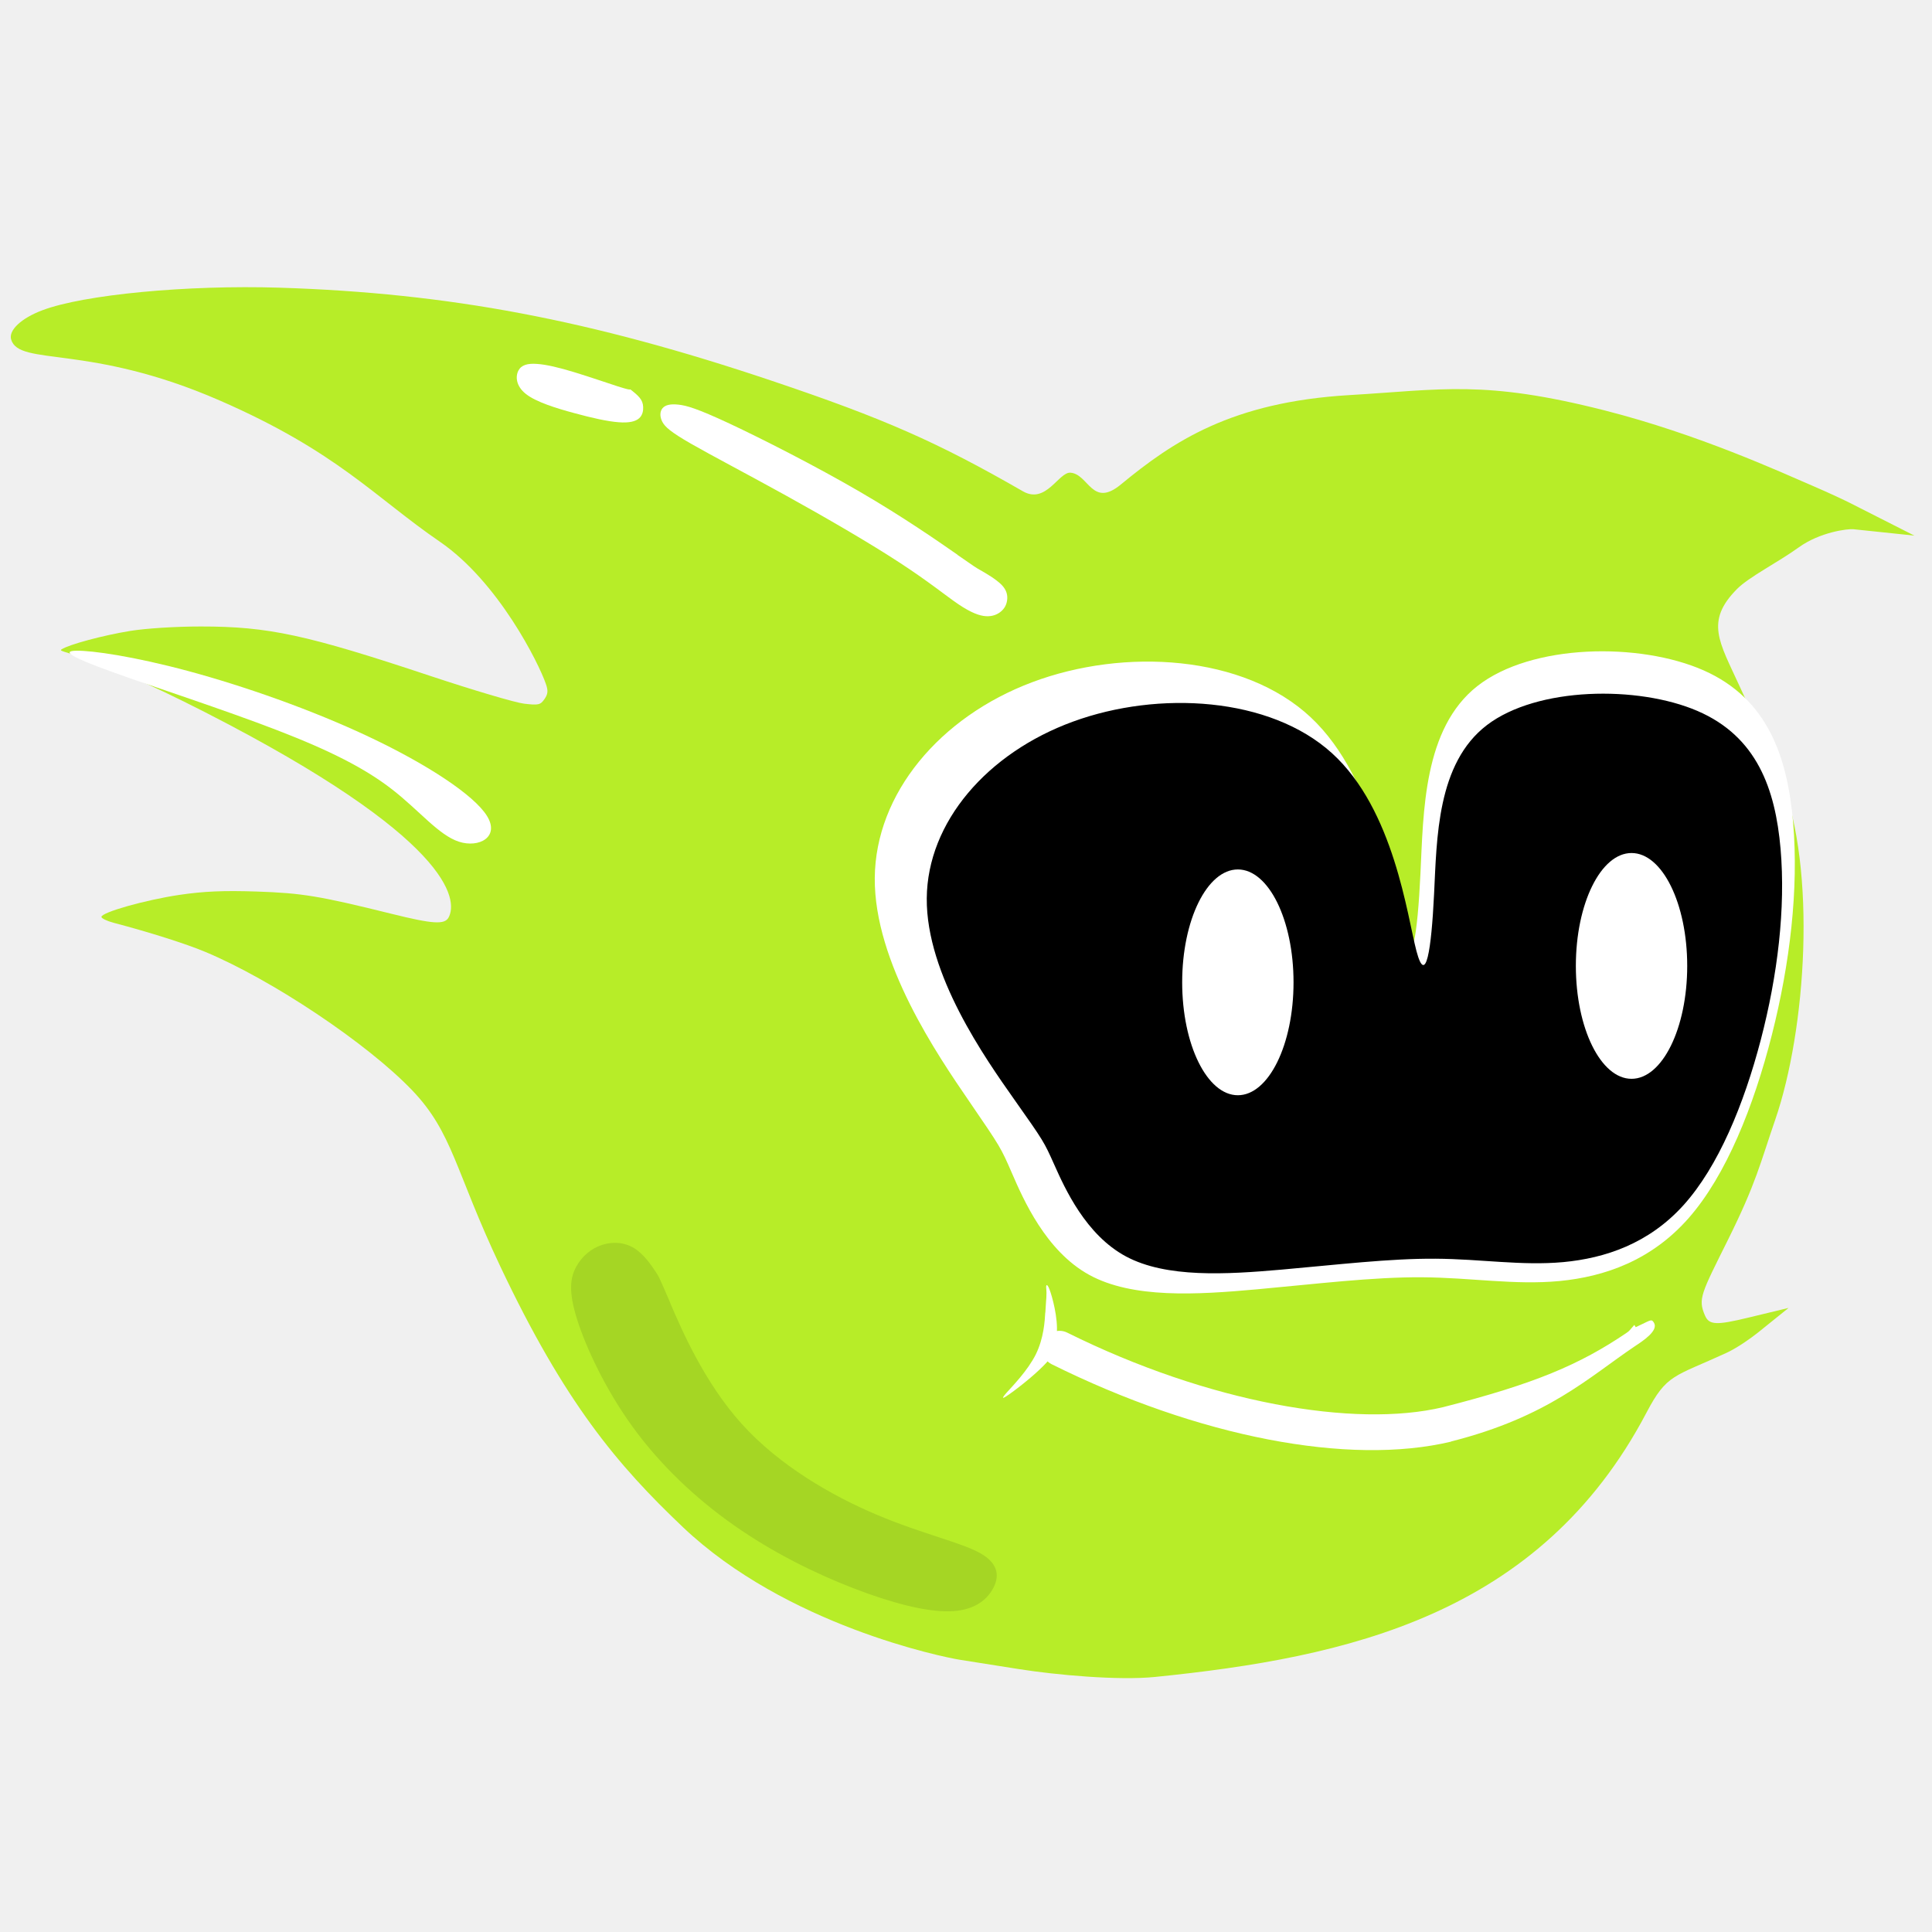
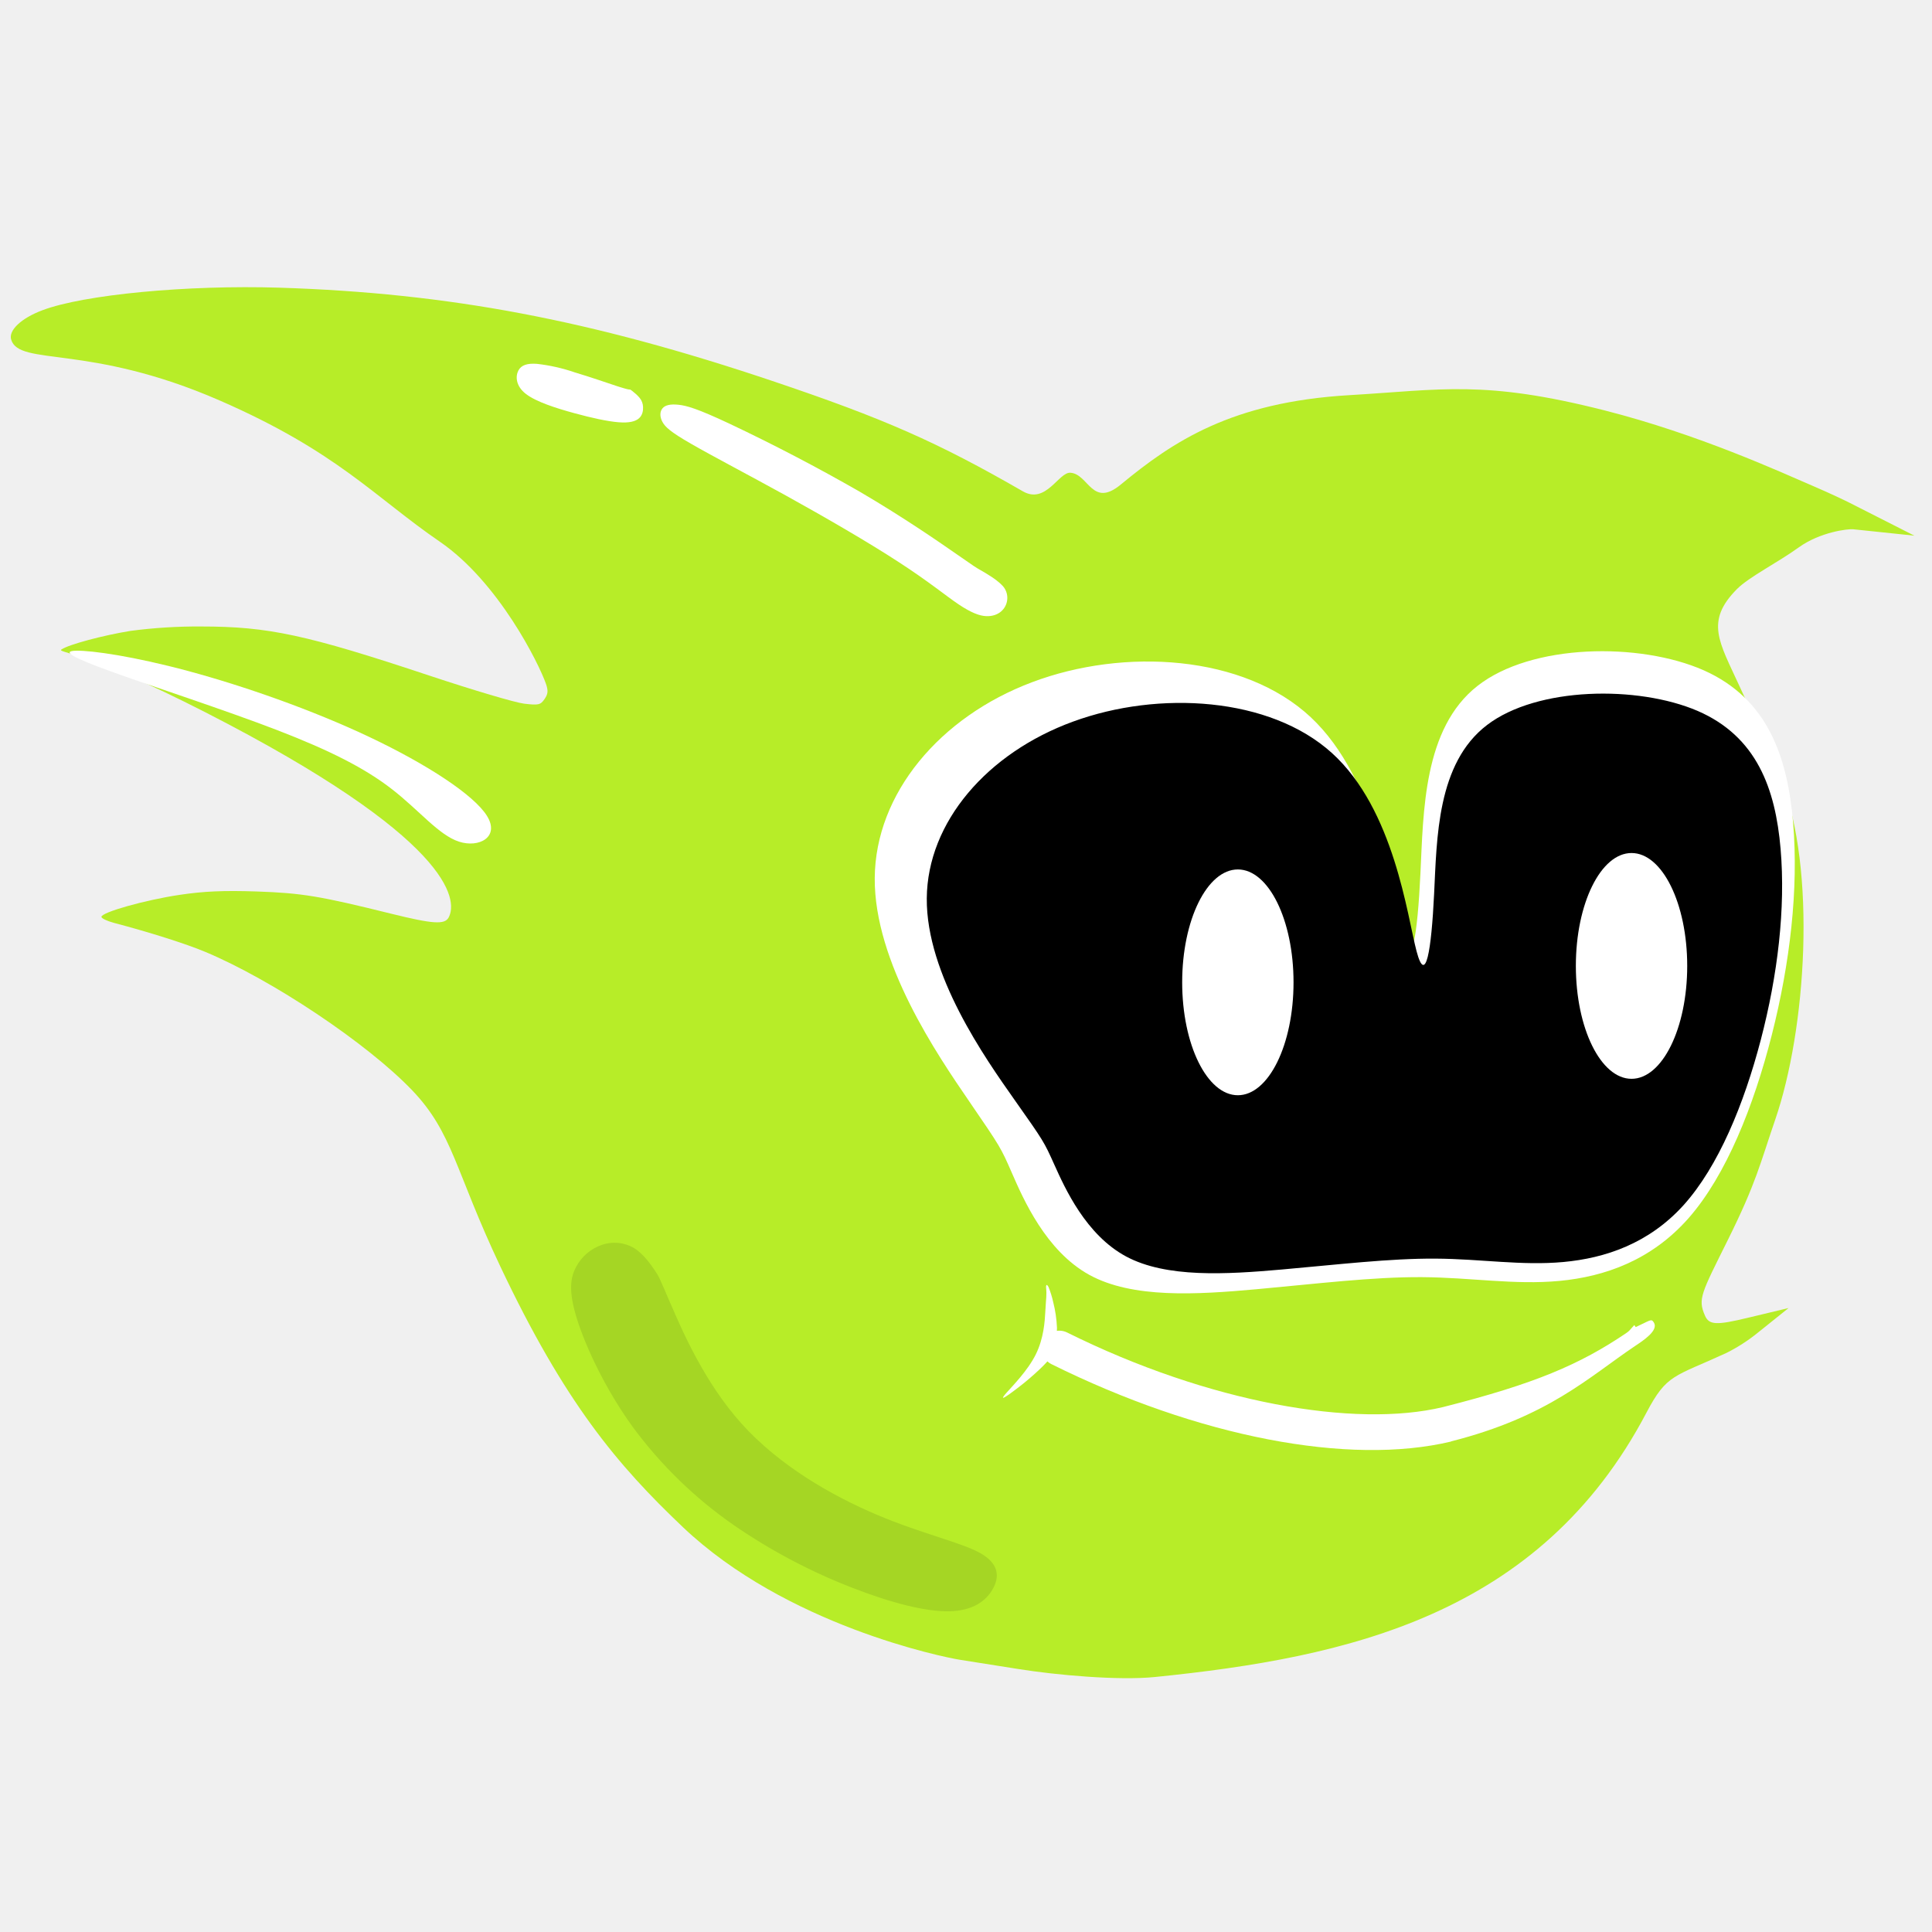
- <svg xmlns="http://www.w3.org/2000/svg" width="128" height="128" viewBox="0 0 33.867 33.867" version="1.1" id="svg1">
-   <defs id="defs1">
-     </defs>
-   <g id="layer1">
-     <g id="g1">
-       <path style="opacity:0;fill:#f9f9f9;fill-opacity:1;fill-rule:evenodd;stroke:#ffffff;stroke-width:0.107;stroke-linecap:round;stroke-dasharray:none;stroke-opacity:0;paint-order:markers stroke fill" d="m 86.756,71.772 c -0.31,-0.293 -0.929,-0.878 -1.222,-1.858 -0.293,-0.98 -0.259,-2.354 -0.101,-3.21 0.158,-0.856 0.439,-1.194 0.839,-1.273 0.4,-0.079 0.918,0.101 1.419,0.693 0.501,0.591 0.985,1.594 1.391,2.179 0.405,0.586 0.732,0.755 1.03,0.738 0.298,-0.017 0.569,-0.22 0.901,-0.873 0.332,-0.653 0.726,-1.757 1.104,-2.348 0.377,-0.591 0.738,-0.67 0.974,-0.501 0.237,0.169 0.349,0.586 0.405,1.081 0.056,0.496 0.056,1.07 -0.056,1.734 -0.113,0.664 -0.338,1.419 -0.546,1.954 -0.208,0.535 -0.4,0.85 -0.653,1.092 -0.253,0.242 -0.569,0.411 -0.867,0.608 -0.298,0.197 -0.58,0.422 -0.845,0.501 -0.265,0.079 -0.512,0.011 -0.862,-0.006 -0.349,-0.017 -0.8,0.017 -1.137,0.028 -0.338,0.011 -0.563,-2e-6 -0.788,-0.045 -0.225,-0.045 -0.45,-0.124 -0.563,-0.163 -0.113,-0.039 -0.113,-0.039 -0.422,-0.332 z" id="path16" transform="matrix(0.657021,0,0,0.657021,-26.30788,-26.28609)" />
-       <g id="path30" transform="matrix(1.479299,0,0,1.479299,-22.36593,-22.85679)">
-         <path style="color:#000000;fill:#000000;fill-opacity:0;fill-rule:evenodd;stroke-linecap:round;-inkscape-stroke:none;paint-order:markers stroke fill" d="m 28.683,12.886 c -0.133,-0.286 -0.265,-0.573 -0.582,-0.867 -0.317,-0.294 -0.818,-0.596 -1.114,-0.743 -0.296,-0.147 -0.387,-0.139 -0.479,-0.132" id="path32" />
-       </g>
-       <path style="fill:#b7ed28;fill-opacity:1;fill-rule:evenodd;stroke:#e1ff00;stroke-width:0.02;stroke-linecap:round;stroke-dasharray:none;stroke-opacity:0;paint-order:markers stroke fill" d="M 16.826,29.095 C 16.522,29.047 13.78,28.487 11.972,26.771 10.819,25.677 9.9,24.587 8.773,22.206 7.971,20.512 7.941,19.859 7.221,19.108 6.432,18.286 4.768,17.174 3.591,16.683 3.258,16.544 2.625,16.343 1.992,16.176 c -0.118,-0.031 -0.214,-0.078 -0.214,-0.103 0,-0.08 0.768,-0.297 1.366,-0.386 0.426,-0.063 0.771,-0.078 1.352,-0.059 0.799,0.027 1.102,0.077 2.365,0.39 0.728,0.181 0.932,0.193 1.002,0.066 0.169,-0.31 0.053,-1.388 -4.26,-3.595 -2.147,-1.099 -2.617,-1.045 -2.524,-1.106 0.13,-0.085 0.724,-0.245 1.202,-0.323 0.278,-0.045 0.798,-0.078 1.239,-0.078 1.184,-3.19e-4 1.849,0.143 4.024,0.867 0.749,0.249 1.488,0.468 1.642,0.486 0.252,0.03 0.288,0.022 0.358,-0.08 0.062,-0.089 0.067,-0.146 0.025,-0.266 C 9.449,11.637 8.741,10.202 7.709,9.495 6.57,8.715 5.917,7.921 3.853,7.021 1.558,6.02 0.341,6.424 0.196,5.954 0.145,5.792 0.37,5.579 0.742,5.439 1.469,5.164 3.279,4.992 4.901,5.043 c 2.97,0.094 5.453,0.564 8.634,1.634 1.956,0.658 2.897,1.072 4.396,1.935 0.406,0.234 0.629,-0.343 0.835,-0.326 0.32,0.027 0.376,0.624 0.882,0.207 0.913,-0.753 1.94,-1.445 4.005,-1.567 1.626,-0.096 2.359,-0.27 4.474,0.268 1.652,0.42 3.095,1.085 3.67,1.332 0.279,0.12 0.569,0.258 0.629,0.289 l 1.132,0.574 -1.069,-0.112 c -0.096,-0.01 -0.582,0.048 -0.956,0.317 -0.374,0.269 -0.871,0.517 -1.083,0.73 -0.566,0.569 -0.31,0.929 0.04,1.696 0.259,0.57 0.503,1.069 0.727,1.633 0.634,1.59 0.445,4.395 -0.098,5.975 -0.265,0.769 -0.332,1.106 -0.828,2.104 -0.468,0.943 -0.531,1.035 -0.403,1.33 0.073,0.168 0.205,0.169 0.757,0.036 l 0.708,-0.171 -0.539,0.434 c -0.115,0.092 -0.354,0.264 -0.554,0.356 -0.918,0.422 -1.04,0.365 -1.397,1.044 -1.87,3.559 -5.252,4.294 -8.614,4.635 -0.642,0.065 -1.737,-0.034 -2.398,-0.139 z" id="path15" />
-       <path style="fill:#ffffff;fill-opacity:1;fill-rule:evenodd;stroke:#000000;stroke-width:0.727;stroke-linecap:round;stroke-dasharray:none;stroke-opacity:0;paint-order:markers stroke fill" d="m 105.935,60.452 c -0.423,-0.42 -1.27,-1.26 -1.413,-2.136 -0.143,-0.876 0.416,-1.788 1.348,-2.317 0.931,-0.529 2.235,-0.676 3.066,-0.152 0.831,0.524 1.191,1.718 1.368,2.102 0.177,0.384 0.17,-0.042 0.092,-0.687 -0.077,-0.644 -0.226,-1.507 0.281,-2.046 0.508,-0.539 1.671,-0.755 2.412,-0.58 0.74,0.175 1.057,0.74 1.235,1.415 0.177,0.674 0.215,1.458 0.146,2.232 -0.069,0.774 -0.244,1.538 -0.571,2.048 -0.327,0.51 -0.804,0.764 -1.282,0.892 -0.478,0.127 -0.956,0.127 -1.489,0.215 -0.534,0.088 -1.123,0.263 -1.76,0.43 -0.637,0.167 -1.322,0.326 -1.832,0.159 -0.51,-0.167 -0.844,-0.661 -1.011,-0.908 -0.167,-0.247 -0.167,-0.247 -0.59,-0.667 z" id="path41" transform="matrix(1.579884,0.2818118,-0.2706214,1.645214,-134.0168,-110.0058)" />
-       <path style="fill:#000000;fill-opacity:1;fill-rule:evenodd;stroke:#ffffff;stroke-width:0.107;stroke-linecap:round;stroke-dasharray:none;stroke-opacity:0;paint-order:markers stroke fill" d="m 105.935,60.452 c -0.423,-0.42 -1.27,-1.26 -1.413,-2.136 -0.143,-0.876 0.416,-1.788 1.348,-2.317 0.931,-0.529 2.235,-0.676 3.066,-0.152 0.831,0.524 1.191,1.718 1.368,2.102 0.177,0.384 0.17,-0.042 0.092,-0.687 -0.077,-0.644 -0.226,-1.507 0.281,-2.046 0.508,-0.539 1.671,-0.755 2.412,-0.58 0.74,0.175 1.057,0.74 1.235,1.415 0.177,0.674 0.215,1.458 0.146,2.232 -0.069,0.774 -0.244,1.538 -0.571,2.048 -0.327,0.51 -0.804,0.764 -1.282,0.892 -0.478,0.127 -0.956,0.127 -1.489,0.215 -0.534,0.088 -1.123,0.263 -1.76,0.43 -0.637,0.167 -1.322,0.326 -1.832,0.159 -0.51,-0.167 -0.844,-0.661 -1.011,-0.908 -0.167,-0.247 -0.167,-0.247 -0.59,-0.667 z" id="path17" transform="matrix(1.468764,0.2543798,-0.2515873,1.485066,-122.6009,-97.44365)" />
-       <ellipse style="fill:#ffffff;fill-opacity:1;fill-rule:evenodd;stroke:#ffffff;stroke-width:0.198;stroke-linecap:round;stroke-dasharray:none;stroke-opacity:0;paint-order:markers stroke fill" id="path18" cx="21.699" cy="17.22" rx="0.976" ry="1.979" />
-       <ellipse style="fill:#ffffff;fill-opacity:1;fill-rule:evenodd;stroke:#ffffff;stroke-width:0.198;stroke-linecap:round;stroke-dasharray:none;stroke-opacity:0;paint-order:markers stroke fill" id="ellipse18" cx="28.6" cy="16.932" rx="0.976" ry="1.979" />
-       <path style="fill:#ffffff;fill-opacity:1;fill-rule:evenodd;stroke:#000000;stroke-width:0.704;stroke-linecap:round;stroke-dasharray:none;stroke-opacity:0;paint-order:markers stroke fill" d="m 8.395,10.06 c 0.259,-0.061 0.976,-0.116 1.946,-0.072 0.97,0.044 2.194,0.187 3.255,0.427 1.061,0.239 1.959,0.575 2.253,0.875 0.294,0.3 -0.016,0.563 -0.377,0.528 -0.361,-0.035 -0.773,-0.37 -1.304,-0.62 -0.531,-0.25 -1.182,-0.415 -2.141,-0.559 C 11.068,10.495 9.801,10.374 9.067,10.28 8.334,10.186 8.136,10.12 8.395,10.06 Z" id="path46" transform="matrix(1.00144,0.2214706,-0.2190393,1.012555,-4.862329,-0.6387731)" />
-       <path style="fill:#ffffff;fill-opacity:1;fill-rule:evenodd;stroke:#ffffff;stroke-width:0.704;stroke-linecap:round;stroke-dasharray:none;stroke-opacity:0;paint-order:markers stroke fill" d="m 18.514,19.97 c -0.005,0.089 -0.015,0.267 -0.1,0.438 -0.086,0.17 -0.247,0.332 -0.312,0.404 -0.064,0.073 -0.031,0.056 0.03,0.014 0.061,-0.042 0.15,-0.111 0.223,-0.172 0.074,-0.062 0.132,-0.117 0.171,-0.159 0.039,-0.042 0.058,-0.07 0.077,-0.127 0.019,-0.057 0.036,-0.143 0.035,-0.236 -9.75e-4,-0.093 -0.02,-0.193 -0.039,-0.271 -0.019,-0.077 -0.038,-0.132 -0.051,-0.158 -0.014,-0.026 -0.022,-0.023 -0.024,-0.009 -0.002,0.014 0.003,0.038 0.003,0.071 4.89e-4,0.033 -0.003,0.075 -0.005,0.096 -0.002,0.021 -0.002,0.021 -0.007,0.11 z" id="path49" transform="matrix(1.657442,0,0,1.675839,-12.36314,-10.45851)" />
-       <g id="path1" transform="matrix(1.991754,0,0,1.991754,-58.54573,-86.00057)">
-         <path style="color:#000000;fill:#ffffff;fill-rule:evenodd;stroke-linecap:round;-inkscape-stroke:none;paint-order:stroke markers fill" d="m 43.778,54.839 c -0.043,0.047 -0.038,0.05 -0.073,0.073 -0.406,0.274 -0.798,0.444 -1.611,0.651 -0.775,0.185 -2.061,-0.037 -3.307,-0.656 -0.077,-0.038 -0.169,-0.006 -0.207,0.07 -0.038,0.076 -0.007,0.168 0.068,0.207 1.294,0.643 2.618,0.897 3.518,0.682 v -0.002 h 0.002 c 0.852,-0.216 1.21,-0.565 1.614,-0.837 0.071,-0.047 0.214,-0.139 0.167,-0.21 -0.023,-0.035 -0.03,-0.017 -0.159,0.042 z" id="path3" />
-         <path style="color:#000000;fill:#ff00c7;fill-opacity:0;fill-rule:evenodd;stroke-linecap:round;-inkscape-stroke:none;paint-order:stroke markers fill" d="m 38.718,55.045 c 1.27,0.631 2.573,0.869 3.411,0.669 0.833,-0.211 1.209,-0.472 1.615,-0.745" id="path4" />
-       </g>
-       <path style="fill:#ffffff;fill-opacity:1;fill-rule:evenodd;stroke:#000000;stroke-width:0.568;stroke-linecap:round;stroke-opacity:0;paint-order:stroke markers fill" d="m 19.958,15.132 c -0.2,-0.139 -0.599,-0.418 -1.101,-0.71 -0.502,-0.292 -1.105,-0.598 -1.468,-0.768 -0.362,-0.169 -0.484,-0.203 -0.573,-0.212 -0.09,-0.01 -0.147,0.004 -0.178,0.04 -0.03,0.036 -0.033,0.094 -0.003,0.152 0.03,0.058 0.094,0.116 0.324,0.248 0.23,0.132 0.627,0.339 1.068,0.583 0.441,0.244 0.926,0.525 1.265,0.746 0.339,0.22 0.532,0.38 0.675,0.477 0.143,0.096 0.237,0.13 0.311,0.134 0.074,0.004 0.13,-0.021 0.168,-0.054 0.039,-0.033 0.061,-0.074 0.068,-0.125 0.007,-0.051 -0.001,-0.112 -0.063,-0.175 -0.062,-0.063 -0.178,-0.13 -0.236,-0.163 -0.058,-0.033 -0.058,-0.033 -0.258,-0.172 z" id="path35" transform="matrix(1.558276,0,0,1.558276,-14.31253,-13.85331)" />
-       <path style="fill:#ffffff;fill-opacity:1;fill-rule:evenodd;stroke:#000000;stroke-width:0.568;stroke-linecap:round;stroke-opacity:0;paint-order:stroke markers fill" d="m 16.269,13.272 c -0.008,0 -0.023,0 -0.133,-0.035 -0.109,-0.035 -0.312,-0.105 -0.485,-0.158 -0.173,-0.053 -0.318,-0.088 -0.425,-0.095 -0.107,-0.008 -0.177,0.012 -0.21,0.076 -0.033,0.064 -0.029,0.173 0.086,0.263 0.115,0.09 0.341,0.16 0.542,0.214 0.201,0.055 0.376,0.094 0.499,0.103 0.123,0.01 0.193,-0.01 0.232,-0.045 0.039,-0.035 0.047,-0.086 0.045,-0.127 -0.002,-0.041 -0.014,-0.072 -0.039,-0.103 -0.025,-0.031 -0.064,-0.062 -0.084,-0.078 -0.019,-0.016 -0.019,-0.016 -0.027,-0.016 z" id="path38" transform="matrix(1.558276,0,0,1.558276,-14.31253,-13.85331)" />
-       <path style="fill:#000000;fill-opacity:0.101;fill-rule:evenodd;stroke:#000000;stroke-width:0.568;stroke-linecap:round;stroke-opacity:0;paint-order:stroke markers fill" d="m 16.409,21.889 c 0.179,0.468 0.538,1.403 1.162,2.152 0.624,0.748 1.512,1.31 2.292,1.676 0.78,0.366 1.45,0.538 1.777,0.741 0.327,0.203 0.312,0.437 0.187,0.635 -0.124,0.199 -0.358,0.362 -0.771,0.354 -0.413,-0.008 -1.006,-0.187 -1.661,-0.471 -0.655,-0.284 -1.372,-0.674 -2.027,-1.173 -0.655,-0.499 -1.247,-1.107 -1.699,-1.785 -0.452,-0.678 -0.764,-1.427 -0.896,-1.918 -0.133,-0.491 -0.086,-0.725 0.021,-0.906 0.107,-0.181 0.274,-0.31 0.461,-0.364 0.187,-0.055 0.394,-0.035 0.561,0.076 0.166,0.111 0.291,0.314 0.353,0.415 0.062,0.101 0.062,0.101 0.242,0.569 z" id="path57" transform="matrix(1.004951,-0.03944011,0.03944011,1.004951,-5.604057,1.493024)" />
-     </g>
-   </g>
+ <svg xmlns="http://www.w3.org/2000/svg" width="128" height="128" viewBox="0 0 33.867 33.867">
+   <path fill="none" d="M28.683 12.886c-.132-.287-.265-.573-.582-.867s-.818-.597-1.114-.744-.388-.14-.479-.132" style="color:#000;fill:#000;fill-opacity:0;fill-rule:evenodd;stroke-linecap:round;paint-order:markers stroke fill" transform="translate(-22.366 -22.857)scale(1.4793)" />
+   <path d="M16.826 29.095c-.304-.048-3.046-.608-4.854-2.324-1.153-1.094-2.072-2.184-3.199-4.565-.802-1.694-.832-2.347-1.552-3.098-.789-.822-2.453-1.934-3.63-2.425-.333-.139-.966-.34-1.599-.507-.118-.032-.214-.078-.214-.104 0-.08.768-.296 1.367-.385.426-.064.77-.079 1.352-.06.798.028 1.102.078 2.365.391.728.18.932.193 1.002.066.168-.31.053-1.388-4.26-3.596C1.457 11.39.987 11.443 1.08 11.383c.13-.086.724-.245 1.202-.323a9 9 0 0 1 1.24-.078c1.183 0 1.848.143 4.023.867.75.249 1.488.468 1.642.486.252.03.288.022.358-.08.062-.089.067-.145.026-.266-.122-.352-.83-1.787-1.862-2.494-1.139-.78-1.792-1.574-3.856-2.474C1.558 6.02.34 6.424.196 5.954c-.05-.162.174-.375.546-.515.727-.275 2.537-.447 4.159-.396 2.97.095 5.453.565 8.634 1.634 1.956.658 2.897 1.072 4.396 1.936.406.233.629-.344.835-.326.32.026.376.624.882.206.912-.753 1.94-1.445 4.005-1.566 1.626-.096 2.359-.27 4.474.267 1.652.42 3.095 1.085 3.67 1.332.28.12.57.259.63.29l1.131.574-1.07-.112c-.095-.01-.582.048-.956.317-.373.269-.87.517-1.083.73-.566.569-.31.929.04 1.696.26.57.503 1.069.728 1.633.633 1.59.445 4.395-.099 5.975-.264.77-.332 1.105-.828 2.103-.468.943-.531 1.036-.403 1.33.073.168.205.17.757.037l.709-.17-.54.433a3 3 0 0 1-.553.356c-.918.422-1.04.365-1.398 1.044-1.87 3.56-5.251 4.294-8.614 4.635-.642.065-1.737-.034-2.398-.14z" style="fill:#b7ed28;fill-opacity:1;fill-rule:evenodd;stroke:#e1ff00;stroke-width:.02;stroke-linecap:round;stroke-dasharray:none;stroke-opacity:0;paint-order:markers stroke fill" />
+   <path d="M105.935 60.452c-.423-.42-1.27-1.26-1.413-2.136s.416-1.788 1.348-2.317c.931-.53 2.235-.676 3.066-.153.832.524 1.191 1.718 1.368 2.102.176.384.17-.042.092-.687-.077-.644-.226-1.507.282-2.046.507-.539 1.67-.754 2.411-.58.74.176 1.058.741 1.235 1.416s.215 1.457.146 2.231-.244 1.538-.57 2.048c-.327.51-.805.765-1.283.892s-.955.127-1.489.215c-.533.088-1.123.263-1.76.43s-1.322.327-1.831.16c-.51-.168-.844-.662-1.012-.909-.167-.246-.167-.246-.59-.666z" style="fill:#fff;fill-opacity:1;fill-rule:evenodd;stroke:#000;stroke-width:.727;stroke-linecap:round;stroke-dasharray:none;stroke-opacity:0;paint-order:markers stroke fill" transform="matrix(1.57988 .28181 -.27062 1.64521 -134.017 -110.006)" />
+   <path d="M105.935 60.452c-.423-.42-1.27-1.26-1.413-2.136s.416-1.788 1.348-2.317c.931-.53 2.235-.676 3.066-.153.832.524 1.191 1.718 1.368 2.102.176.384.17-.042.092-.687-.077-.644-.226-1.507.282-2.046.507-.539 1.67-.754 2.411-.58.74.176 1.058.741 1.235 1.416s.215 1.457.146 2.231-.244 1.538-.57 2.048c-.327.51-.805.765-1.283.892s-.955.127-1.489.215c-.533.088-1.123.263-1.76.43s-1.322.327-1.831.16c-.51-.168-.844-.662-1.012-.909-.167-.246-.167-.246-.59-.666z" style="fill:#000;fill-opacity:1;fill-rule:evenodd;stroke:#fff;stroke-width:.107;stroke-linecap:round;stroke-dasharray:none;stroke-opacity:0;paint-order:markers stroke fill" transform="matrix(1.46876 .25438 -.25159 1.48507 -122.6 -97.444)" />
+   <ellipse cx="21.699" cy="17.22" rx=".976" ry="1.979" style="fill:#fff;fill-opacity:1;fill-rule:evenodd;stroke:#fff;stroke-width:.198;stroke-linecap:round;stroke-dasharray:none;stroke-opacity:0;paint-order:markers stroke fill" />
+   <ellipse cx="28.6" cy="16.932" rx=".976" ry="1.979" style="fill:#fff;fill-opacity:1;fill-rule:evenodd;stroke:#fff;stroke-width:.198;stroke-linecap:round;stroke-dasharray:none;stroke-opacity:0;paint-order:markers stroke fill" />
+   <path d="M8.395 10.06c.26-.061.976-.116 1.946-.072s2.194.187 3.255.427 1.959.575 2.253.875-.016.563-.377.527c-.36-.035-.773-.37-1.304-.62-.53-.25-1.181-.415-2.14-.559-.96-.143-2.227-.264-2.96-.358s-.932-.16-.673-.22Z" style="fill:#fff;fill-opacity:1;fill-rule:evenodd;stroke:#000;stroke-width:.704;stroke-linecap:round;stroke-dasharray:none;stroke-opacity:0;paint-order:markers stroke fill" transform="matrix(1.00144 .22147 -.21904 1.01256 -4.862 -.639)" />
+   <path d="M18.514 19.97c-.005.09-.015.268-.1.438s-.248.332-.312.404c-.065.073-.031.056.03.014.06-.043.15-.11.223-.173q.111-.095.17-.159a.3.3 0 0 0 .078-.127.8.8 0 0 0 .035-.236 1.3 1.3 0 0 0-.04-.27 1 1 0 0 0-.05-.159c-.015-.026-.023-.023-.025-.009s.003.038.003.071a1 1 0 0 1-.005.096z" style="fill:#fff;fill-opacity:1;fill-rule:evenodd;stroke:#fff;stroke-width:.704;stroke-linecap:round;stroke-dasharray:none;stroke-opacity:0;paint-order:markers stroke fill" transform="matrix(1.65744 0 0 1.67584 -12.363 -10.459)" />
+   <path d="M43.778 54.84c-.043.046-.039.049-.073.072-.406.274-.798.444-1.611.65-.775.186-2.061-.037-3.307-.656a.155.155 0 0 0-.139.278c1.294.642 2.618.896 3.518.681v-.002h.002c.852-.216 1.21-.565 1.614-.837.072-.048.214-.139.167-.21-.023-.035-.03-.017-.159.042z" style="color:#000;fill:#fff;fill-rule:evenodd;stroke-linecap:round;paint-order:stroke markers fill" transform="translate(-58.546 -86)scale(1.99175)" />
+   <path fill="none" d="M38.718 55.045c1.27.631 2.574.869 3.411.669.833-.211 1.21-.472 1.615-.745" style="color:#000;fill:#ff00c7;fill-opacity:0;fill-rule:evenodd;stroke-linecap:round;paint-order:stroke markers fill" transform="translate(-58.546 -86)scale(1.99175)" />
+   <path d="M19.958 15.132c-.2-.139-.6-.417-1.1-.71a21 21 0 0 0-1.469-.767c-.362-.17-.483-.203-.573-.212q-.133-.014-.178.04c-.03.036-.033.093-.002.151.03.058.093.116.323.248.23.133.627.34 1.068.583.441.244.926.525 1.265.746.34.22.532.38.676.477.143.096.237.13.311.133s.13-.02.168-.053a.2.2 0 0 0 .068-.126.2.2 0 0 0-.064-.175c-.062-.063-.177-.13-.235-.163s-.058-.033-.258-.172zm-3.689-1.86c-.008 0-.023 0-.133-.035-.109-.036-.311-.106-.485-.158a2 2 0 0 0-.425-.096c-.107-.008-.177.012-.21.076s-.03.174.086.263.34.16.541.215.376.093.5.103c.122.01.192-.01.231-.045s.047-.086.045-.127a.17.17 0 0 0-.039-.103c-.025-.031-.064-.062-.084-.078-.02-.015-.02-.015-.027-.015z" style="fill:#fff;fill-opacity:1;fill-rule:evenodd;stroke:#000;stroke-width:.568;stroke-linecap:round;stroke-opacity:0;paint-order:stroke markers fill" transform="translate(-14.313 -13.853)scale(1.55828)" />
+   <path d="M16.41 21.89c.179.467.537 1.403 1.16 2.15.624.75 1.513 1.31 2.293 1.677.78.366 1.45.538 1.777.74.327.203.312.437.187.636-.124.198-.358.361-.77.354-.414-.008-1.007-.187-1.662-.471a10 10 0 0 1-2.027-1.173 7.5 7.5 0 0 1-1.7-1.786c-.451-.678-.763-1.426-.896-1.917-.132-.491-.086-.725.021-.906a.8.8 0 0 1 .46-.365.67.67 0 0 1 .561.076c.166.111.291.314.354.415.062.102.062.102.241.57z" style="fill:#000;fill-opacity:.101;fill-rule:evenodd;stroke:#000;stroke-width:.568;stroke-linecap:round;stroke-opacity:0;paint-order:stroke markers fill" transform="rotate(-2.247 35.256 143.595)scale(1.00572)" />
</svg>
